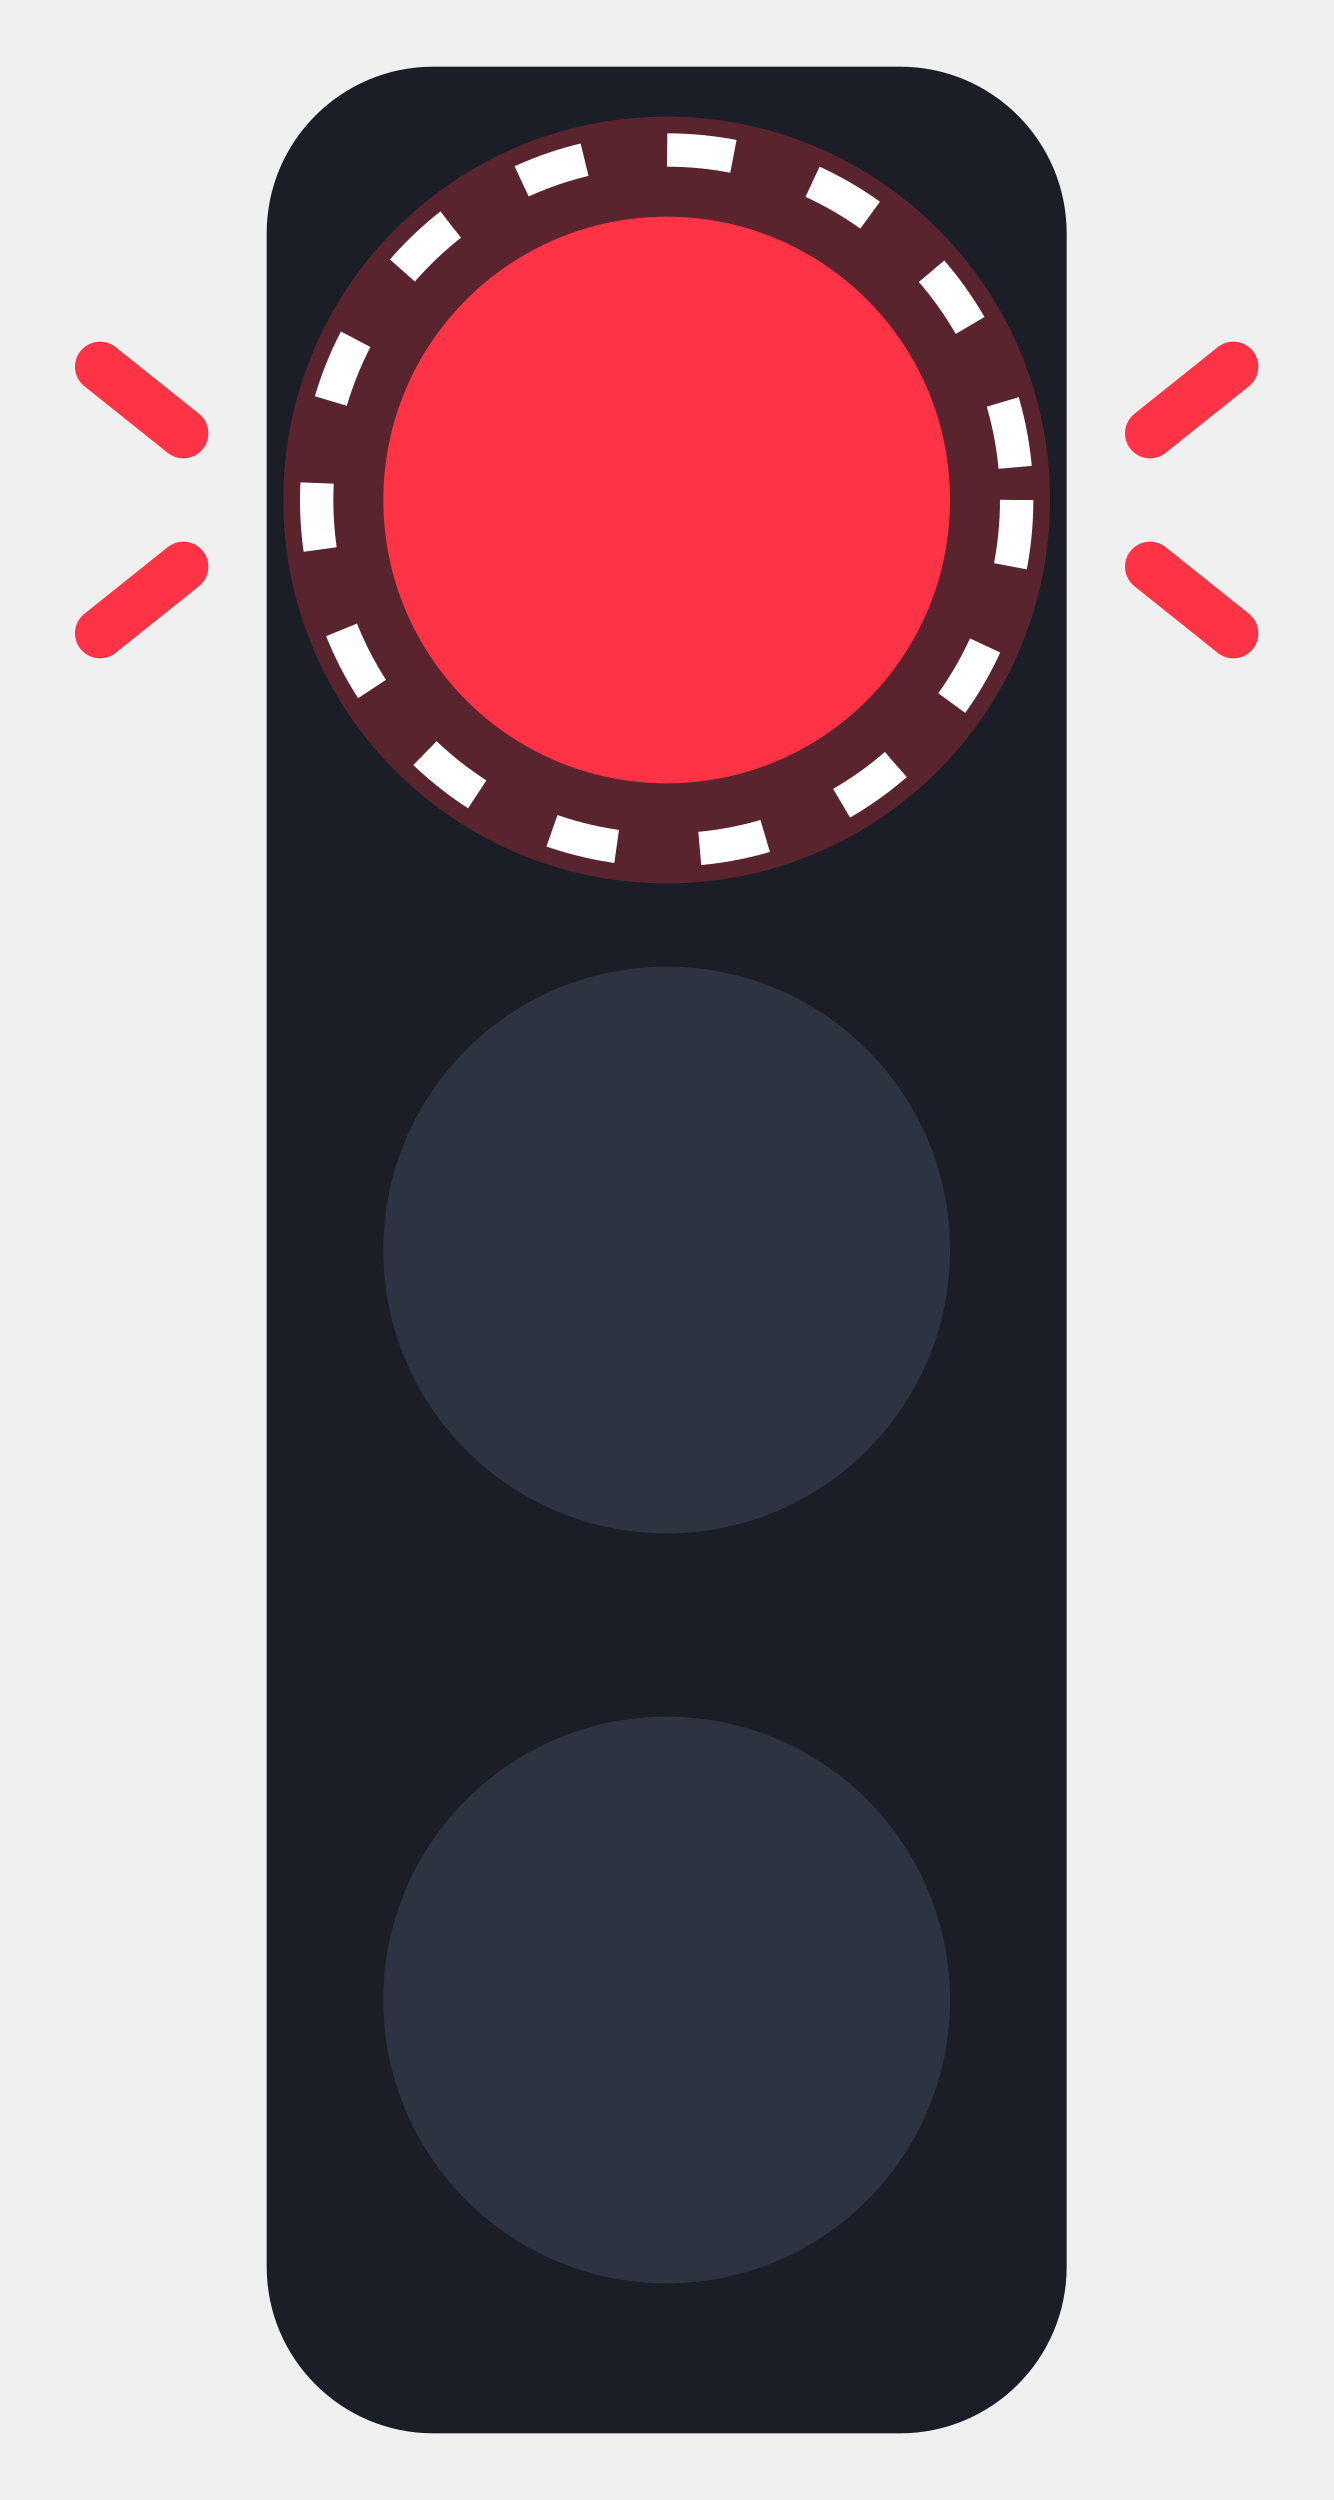
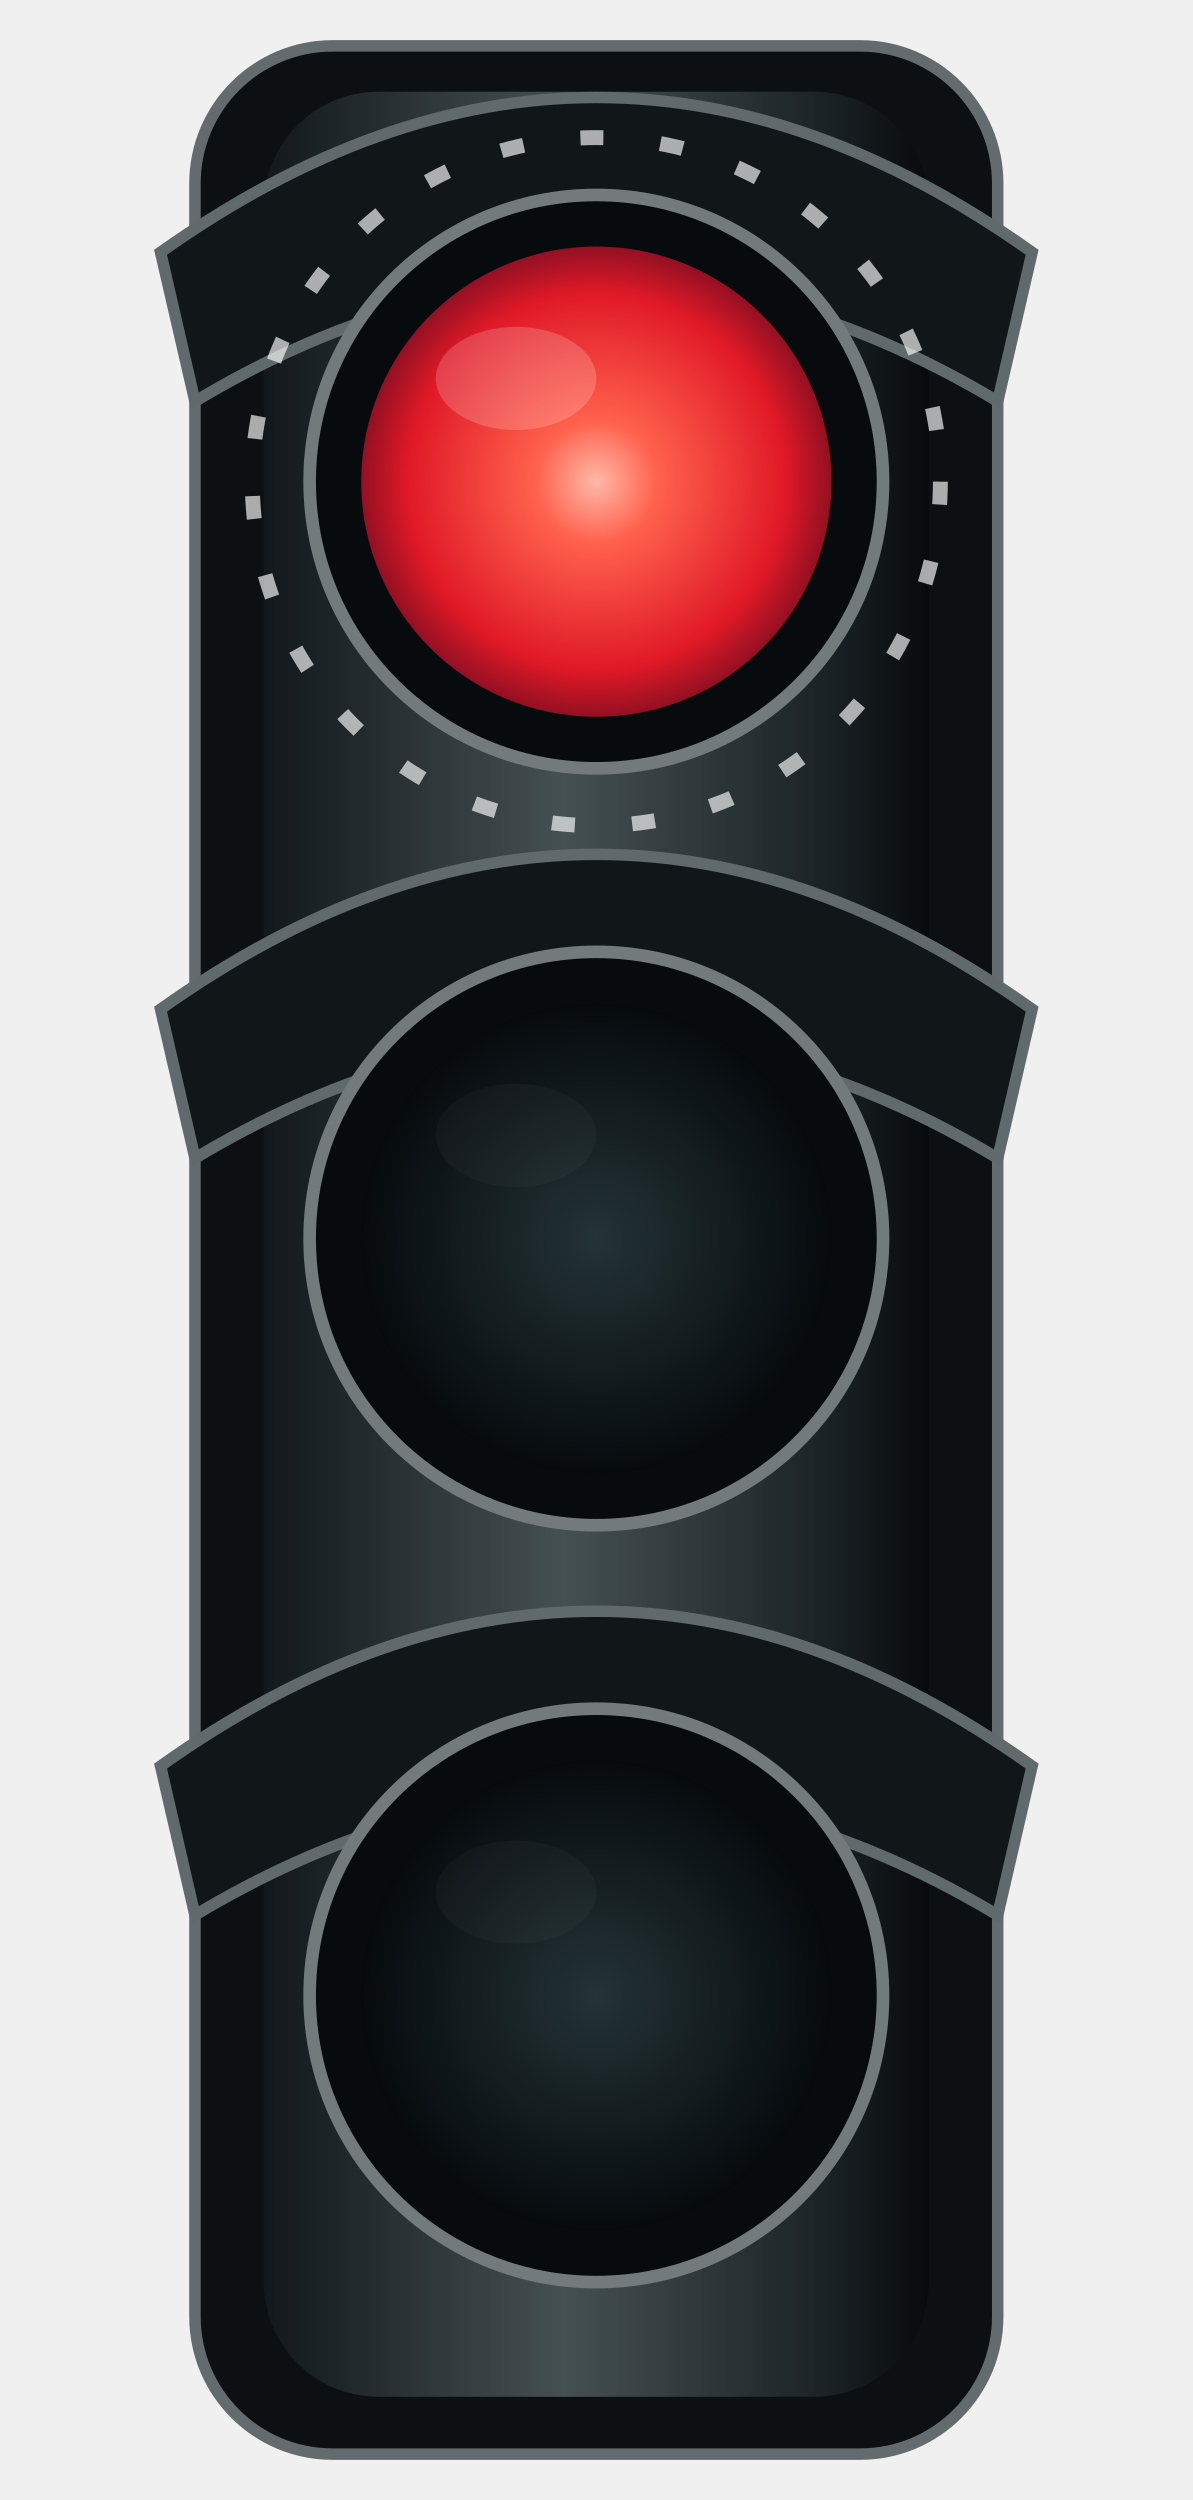
- <svg xmlns="http://www.w3.org/2000/svg" viewBox="0 0 80 150" width="160" height="300">
-   <rect x="16" y="4" width="48" height="142" rx="10" fill="#1B1E27" />
-   <circle cx="40" cy="30" r="23" fill="#FF3346" opacity=".28" />
-   <circle cx="40" cy="30" r="17" fill="#FF3346" />
-   <circle cx="40" cy="30" r="21" fill="none" stroke="#fff" stroke-width="2" stroke-dasharray="4 5" />
-   <circle cx="40" cy="75" r="17" fill="#2E3342" />
-   <circle cx="40" cy="120" r="17" fill="#2E3342" />
-   <path d="M6 22 L11 26 M6 38 L11 34 M74 22 L69 26 M74 38 L69 34" stroke="#FF3346" stroke-width="3" stroke-linecap="round" />
+ <svg xmlns="http://www.w3.org/2000/svg" viewBox="0 0 104 218" role="img" aria-label="Flashing RED CIRCULAR traffic signal">
+   <defs>
+     <linearGradient id="body">
+       <stop stop-color="#12181B" />
+       <stop offset=".45" stop-color="#455052" />
+       <stop offset=".85" stop-color="#1A2225" />
+       <stop offset="1" stop-color="#080B0D" />
+     </linearGradient>
+     <radialGradient id="off">
+       <stop stop-color="#243336" />
+       <stop offset="1" stop-color="#060A0D" />
+     </radialGradient>
+     <radialGradient id="red">
+       <stop stop-color="#FFB8A8" />
+       <stop offset=".26" stop-color="#FF614D" />
+       <stop offset=".8" stop-color="#E01927" />
+       <stop offset="1" stop-color="#921022" />
+     </radialGradient>
+     <radialGradient id="yellow">
+       <stop stop-color="#FFFFB7" />
+       <stop offset=".32" stop-color="#FFE04D" />
+       <stop offset=".83" stop-color="#F2A500" />
+       <stop offset="1" stop-color="#946107" />
+     </radialGradient>
+     <radialGradient id="green">
+       <stop stop-color="#D6FFDE" />
+       <stop offset=".35" stop-color="#67F3A2" />
+       <stop offset=".8" stop-color="#07A65B" />
+       <stop offset="1" stop-color="#0C6141" />
+     </radialGradient>
+   </defs>
+   <rect x="17" y="4" width="70" height="210" rx="12" fill="#0D1012" stroke="#646B6E" stroke-width="1" />
+   <rect x="23" y="8" width="58" height="201" rx="10" fill="url(#body)" />
+   <path d="M14 22 Q52 -5 90 22 L87 35 Q52 14 17 35Z" fill="#111719" stroke="#60696B" stroke-width="1" />
+   <circle cx="52" cy="42" r="25" fill="#070B0E" stroke="#727A7B" stroke-width="1.1" />
+   <circle cx="52" cy="42" r="20.5" fill="url(#red)" />
+   <ellipse cx="45" cy="33" rx="7" ry="4.5" fill="#fff" opacity=".18" />
+   <circle cx="52" cy="42" r="30" fill="none" stroke="#fff" stroke-dasharray="2 5" stroke-width="1.3" opacity=".65" />
+   <path d="M14 88 Q52 61 90 88 L87 101 Q52 80 17 101Z" fill="#111719" stroke="#60696B" stroke-width="1" />
+   <circle cx="52" cy="108" r="25" fill="#070B0E" stroke="#727A7B" stroke-width="1.1" />
+   <circle cx="52" cy="108" r="20.5" fill="url(#off)" />
+   <ellipse cx="45" cy="99" rx="7" ry="4.5" fill="#fff" opacity=".03" />
+   <path d="M14 154 Q52 127 90 154 L87 167 Q52 146 17 167Z" fill="#111719" stroke="#60696B" stroke-width="1" />
+   <circle cx="52" cy="174" r="25" fill="#070B0E" stroke="#727A7B" stroke-width="1.1" />
+   <circle cx="52" cy="174" r="20.5" fill="url(#off)" />
+   <ellipse cx="45" cy="165" rx="7" ry="4.5" fill="#fff" opacity=".03" />
</svg>
